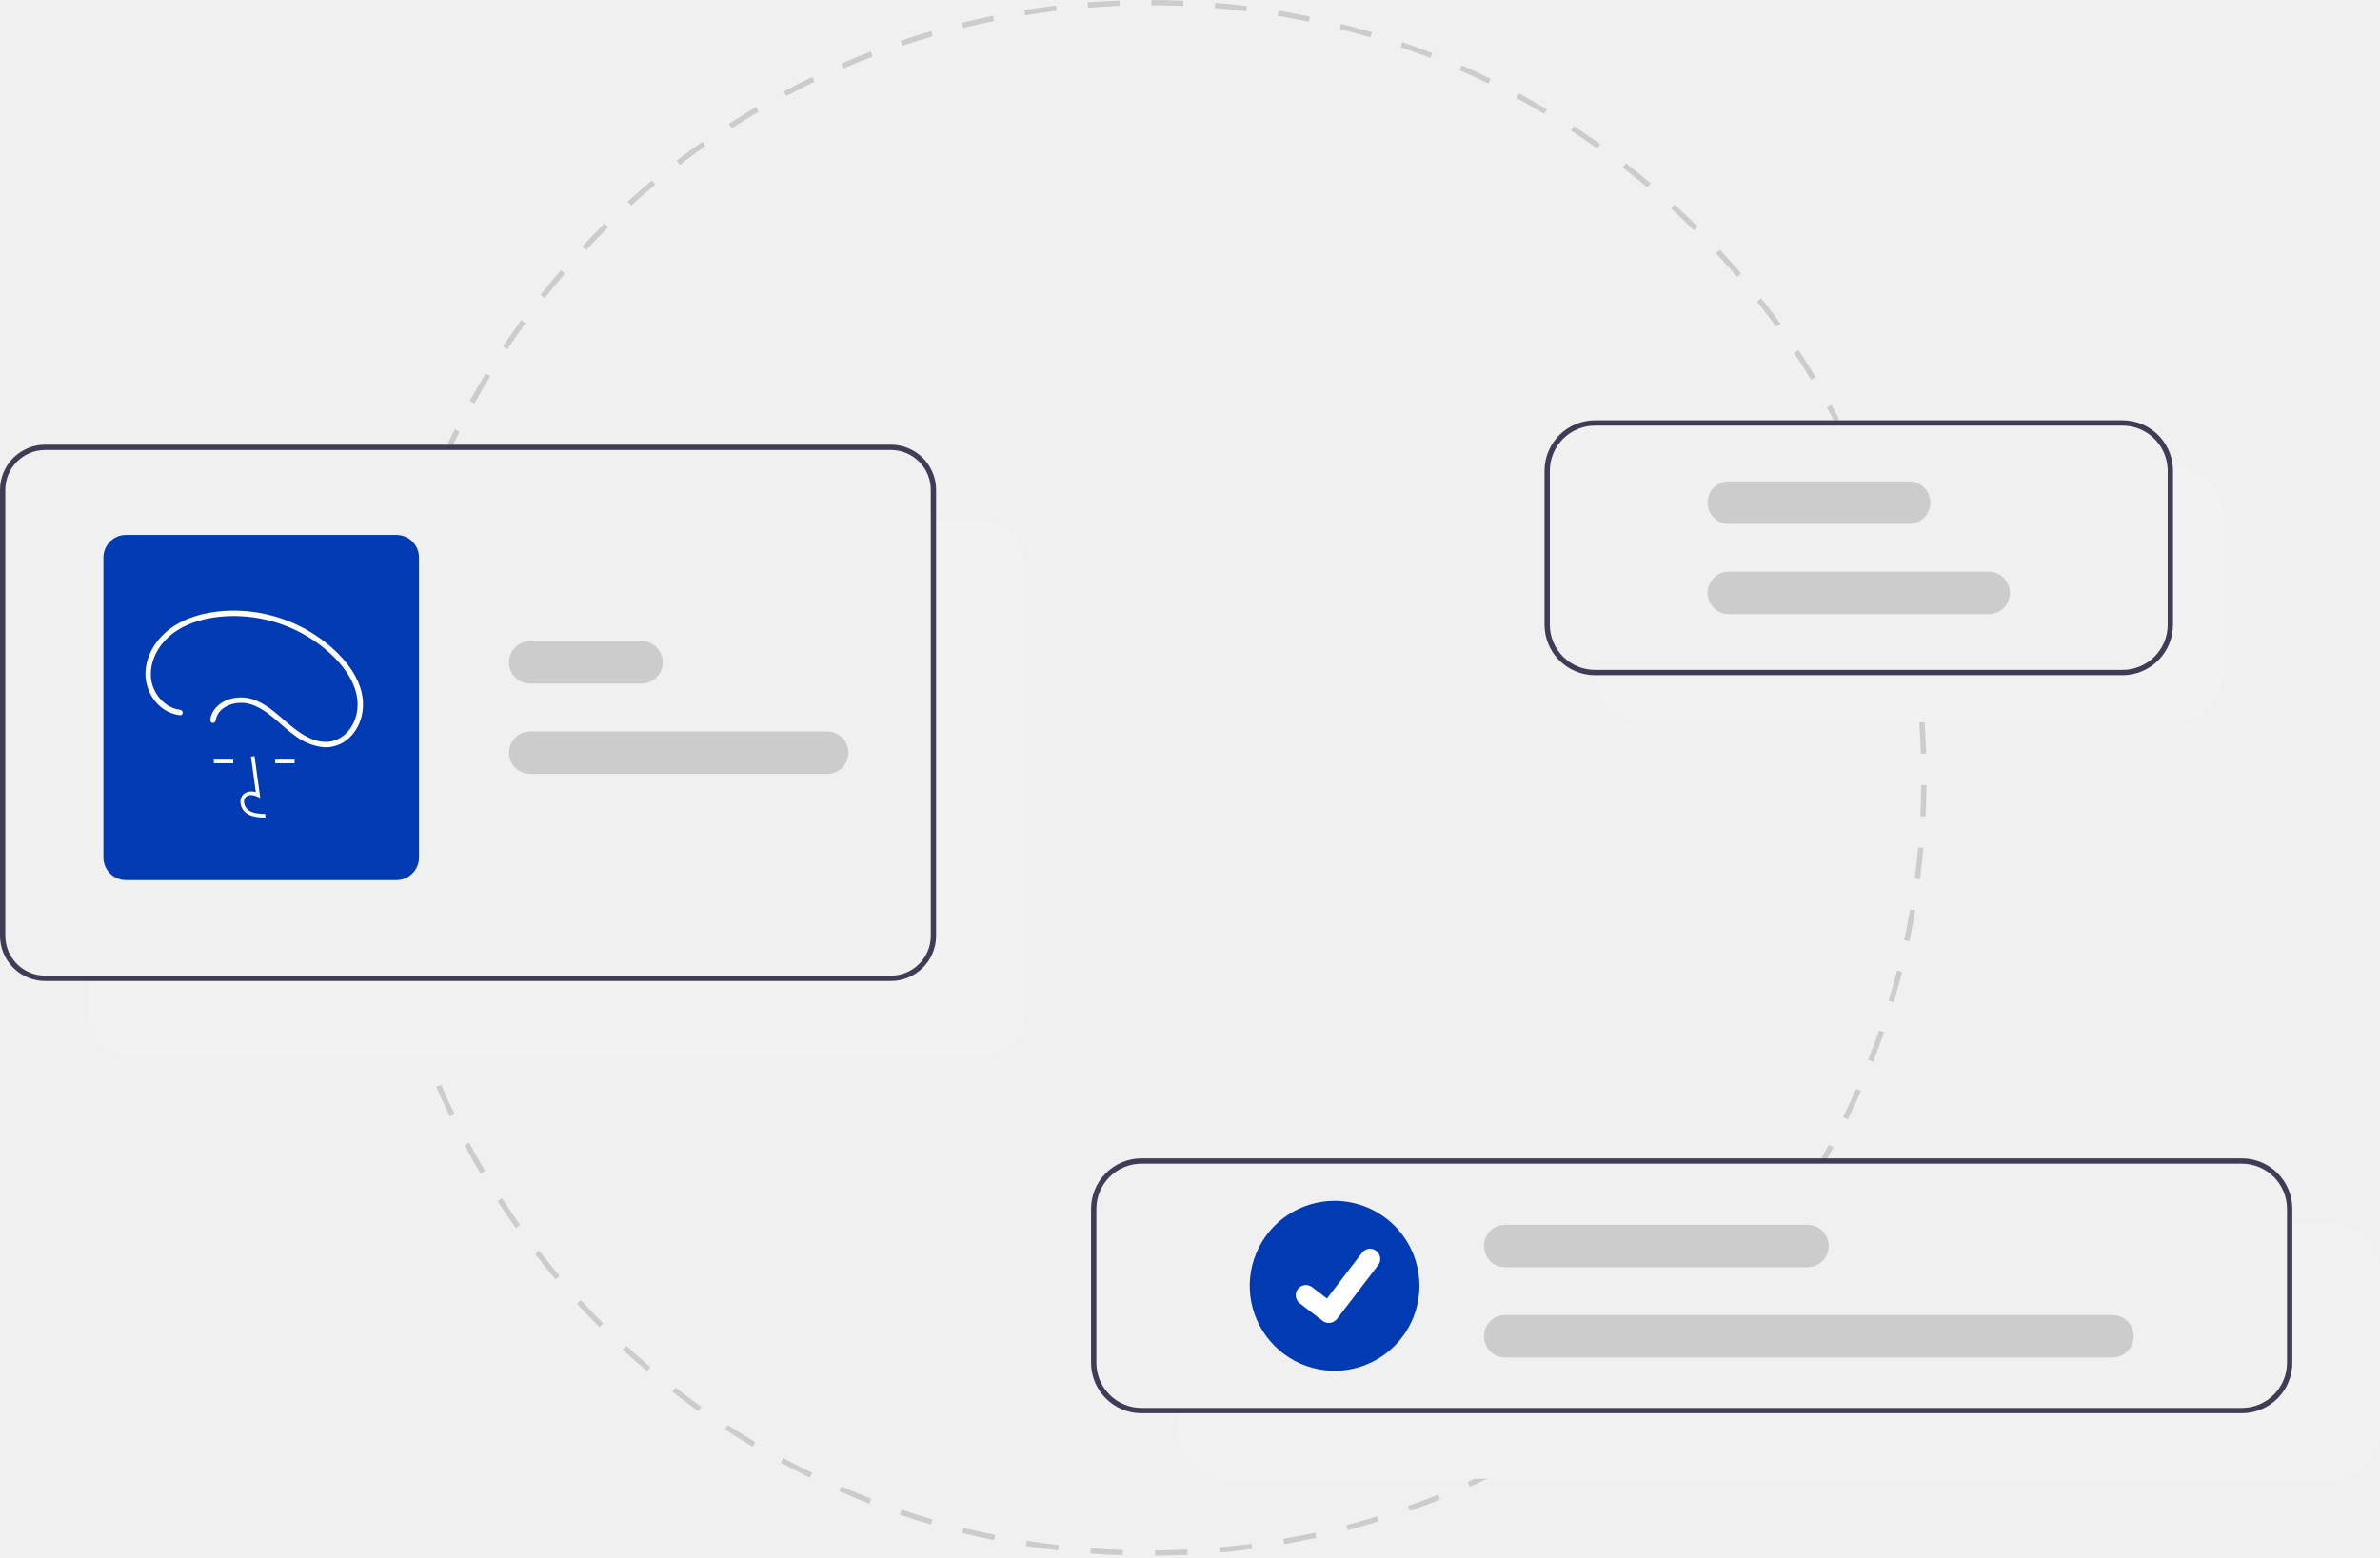
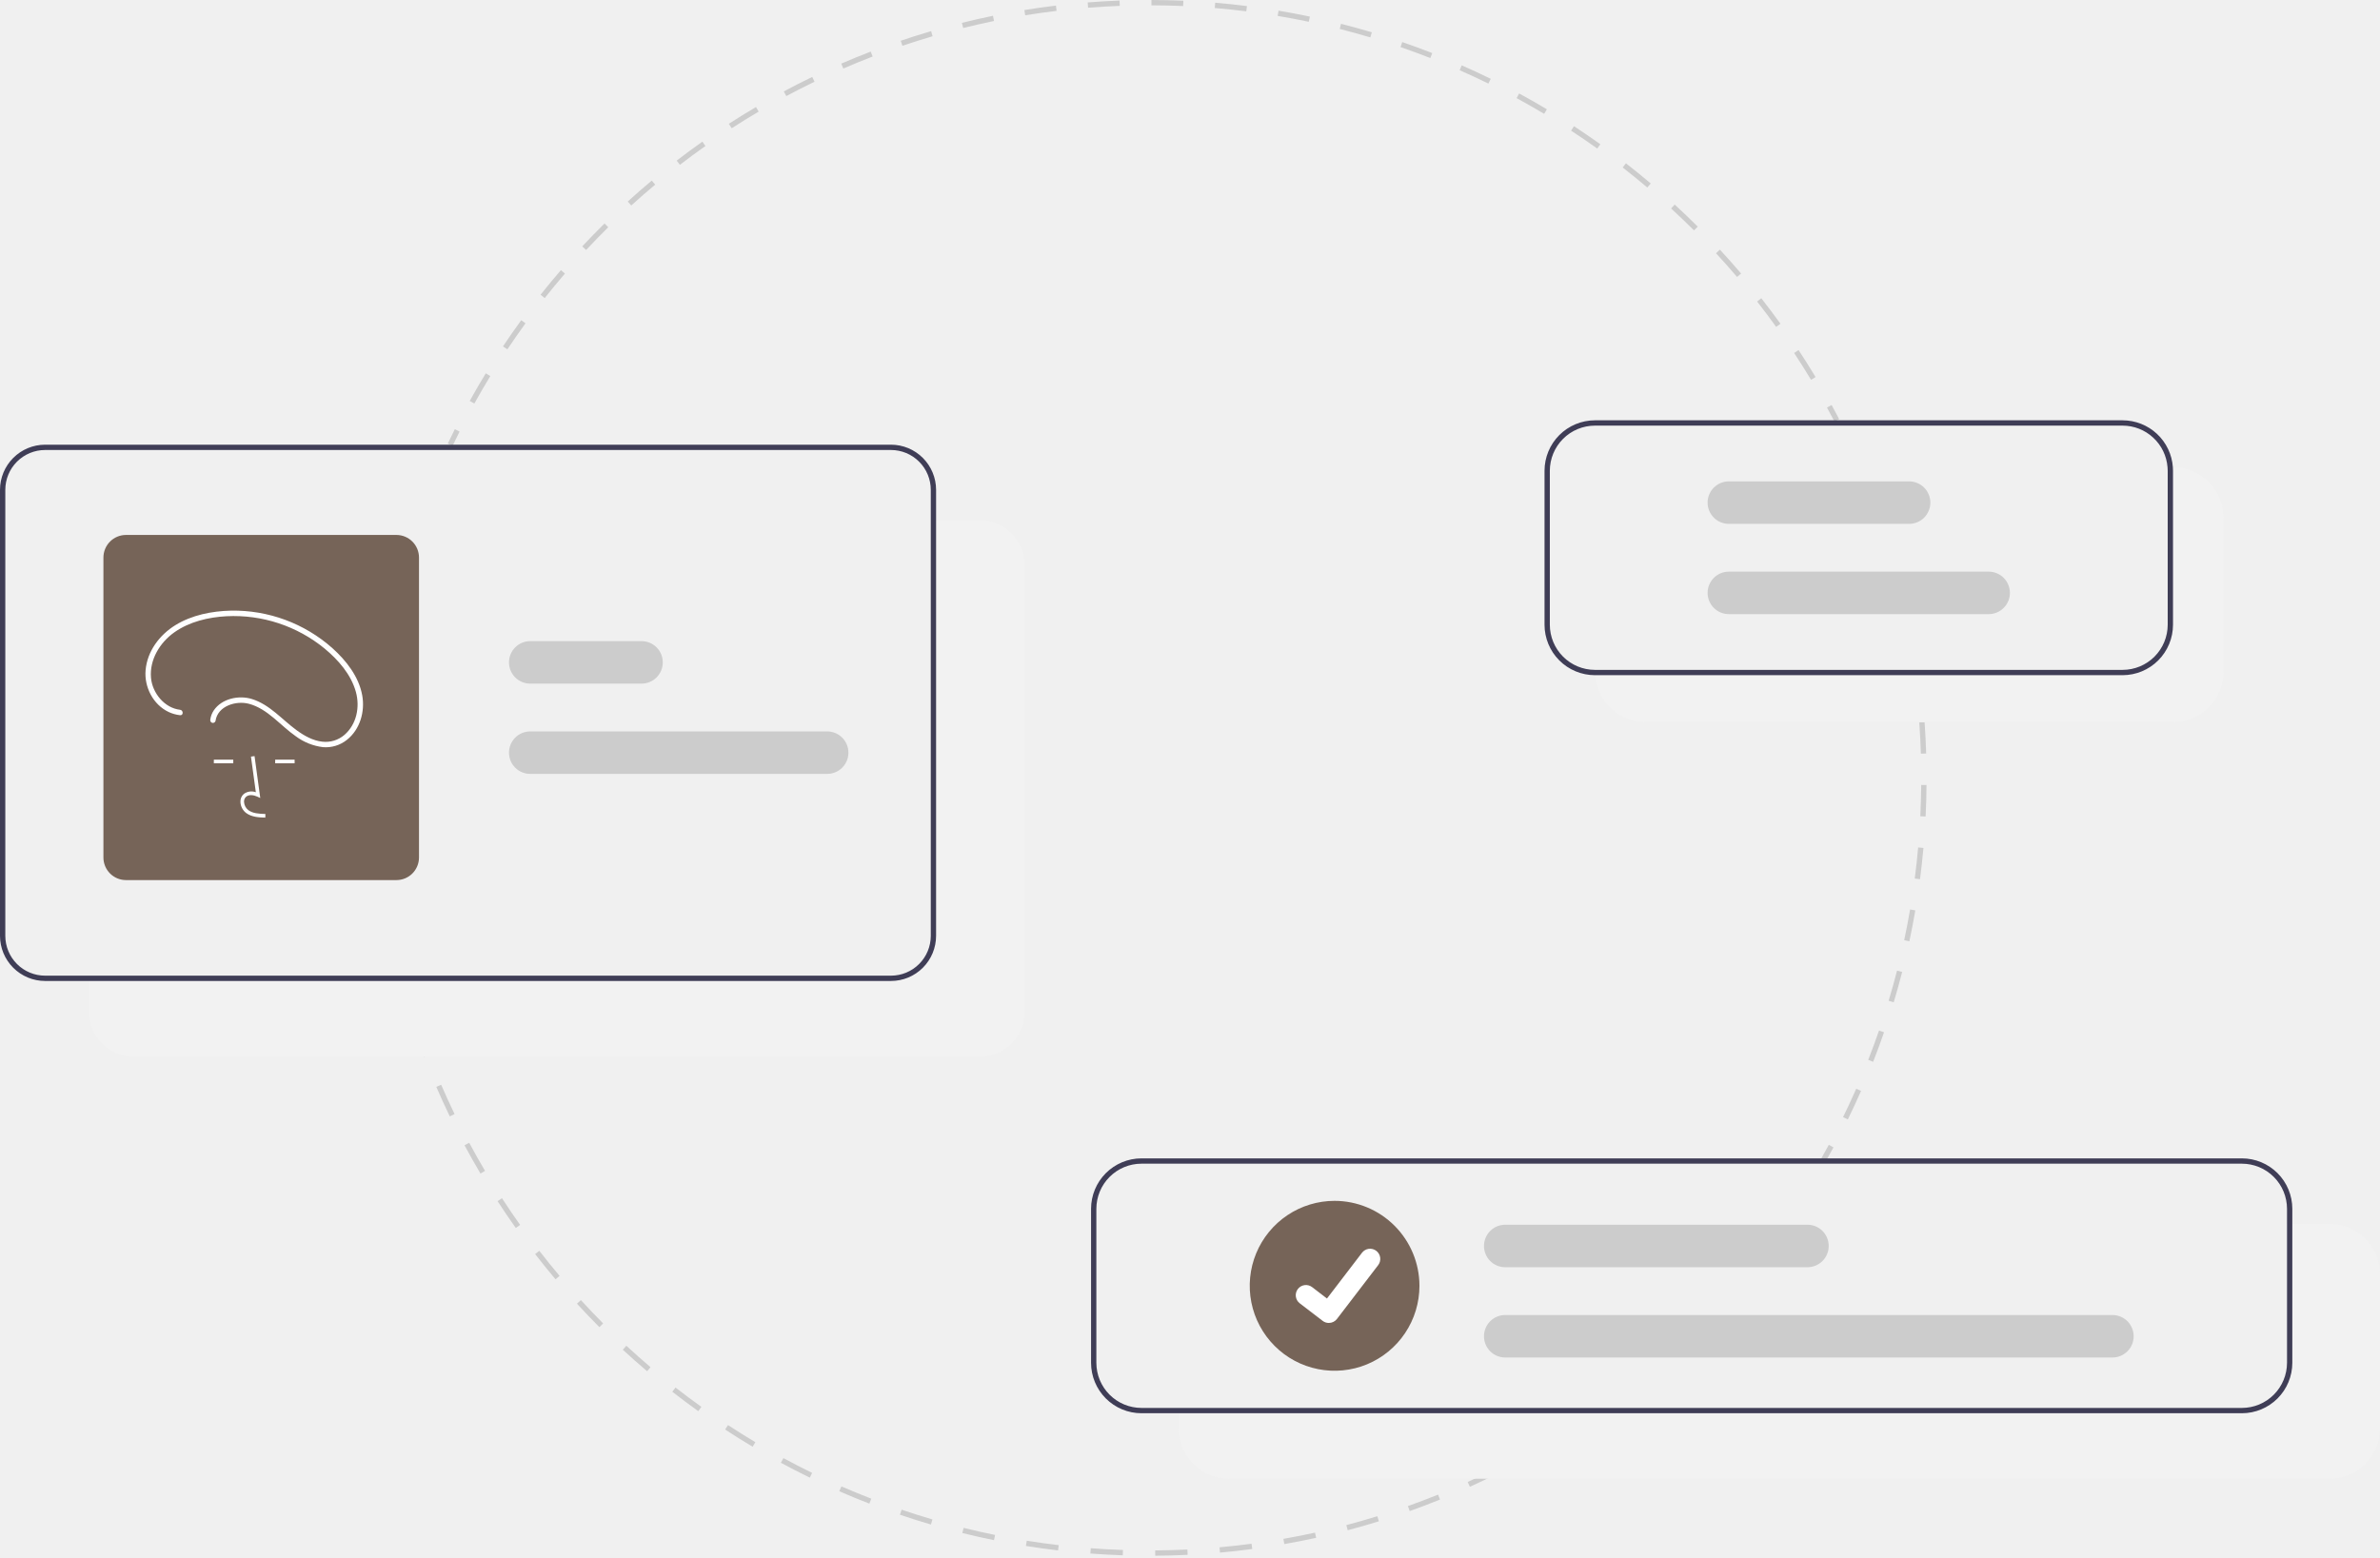
<svg xmlns="http://www.w3.org/2000/svg" width="440" height="288" viewBox="0 0 440 288" fill="none">
  <g clip-path="url(#clip0)">
    <path d="M292.673 263.24L292.125 262.426C292.935 261.879 293.739 261.324 294.538 260.762L295.102 261.565C294.299 262.131 293.489 262.69 292.673 263.24Z" fill="#CCCCCC" />
    <path d="M213.569 287.692L213.562 286.71C215.544 286.696 217.548 286.64 219.518 286.545L219.565 287.526C217.582 287.622 215.564 287.677 213.569 287.692ZM207.57 287.612C205.58 287.544 203.564 287.434 201.581 287.284L201.654 286.305C203.625 286.454 205.626 286.563 207.604 286.63L207.57 287.612ZM225.548 287.112L225.461 286.134C227.428 285.957 229.42 285.736 231.381 285.477L231.509 286.45C229.535 286.711 227.53 286.934 225.548 287.112ZM195.609 286.709C193.628 286.476 191.628 286.199 189.667 285.885L189.822 284.915C191.77 285.227 193.755 285.502 195.723 285.734L195.609 286.709ZM237.437 285.539L237.268 284.572C239.214 284.232 241.181 283.844 243.113 283.422L243.323 284.381C241.377 284.807 239.396 285.197 237.437 285.539ZM183.764 284.812C181.814 284.415 179.845 283.971 177.912 283.492L178.147 282.539C180.067 283.015 182.022 283.455 183.96 283.85L183.764 284.812ZM249.155 282.976L248.905 282.026C250.817 281.523 252.744 280.972 254.633 280.388L254.923 281.326C253.02 281.914 251.08 282.469 249.155 282.976ZM172.106 281.923C170.194 281.362 168.265 280.753 166.374 280.111L166.688 279.181C168.567 279.818 170.482 280.424 172.382 280.981L172.106 281.923ZM260.616 279.435L260.288 278.51C262.151 277.847 264.025 277.136 265.859 276.395L266.225 277.306C264.379 278.051 262.492 278.768 260.616 279.435ZM160.723 278.058C158.862 277.337 156.992 276.567 155.166 275.77L155.558 274.87C157.372 275.662 159.228 276.426 161.077 277.143L160.723 278.058ZM271.741 274.942L271.336 274.048C273.139 273.229 274.947 272.363 276.71 271.472L277.152 272.348C275.377 273.245 273.556 274.118 271.741 274.942ZM149.711 273.25C147.919 272.376 146.121 271.452 144.367 270.504L144.833 269.64C146.575 270.582 148.361 271.5 150.14 272.368L149.711 273.25ZM282.45 269.53L281.972 268.673C283.699 267.707 285.429 266.691 287.112 265.655L287.626 266.492C285.93 267.535 284.189 268.557 282.45 269.53ZM139.144 267.536C137.434 266.516 135.72 265.445 134.051 264.353L134.587 263.531C136.245 264.616 137.947 265.68 139.646 266.692L139.144 267.536ZM129.095 260.96C127.476 259.801 125.857 258.591 124.285 257.364L124.888 256.59C126.45 257.809 128.057 259.01 129.665 260.161L129.095 260.96ZM119.63 253.571C118.11 252.28 116.598 250.94 115.136 249.589L115.801 248.867C117.253 250.209 118.755 251.54 120.264 252.822L119.63 253.571ZM110.812 245.423C109.406 244.011 108.011 242.551 106.665 241.083L107.388 240.418C108.724 241.877 110.11 243.327 111.506 244.73L110.812 245.423ZM102.702 236.574C101.42 235.052 100.151 233.482 98.93 231.905L99.705 231.303C100.917 232.869 102.178 234.429 103.451 235.94L102.702 236.574ZM95.356 227.083C94.203 225.459 93.069 223.789 91.985 222.118L92.807 221.583C93.884 223.242 95.01 224.901 96.155 226.515L95.356 227.083ZM88.825 217.017C87.811 215.303 86.821 213.544 85.88 211.79L86.744 211.326C87.678 213.068 88.662 214.814 89.669 216.517L88.825 217.017ZM83.157 206.445C82.291 204.653 81.451 202.818 80.661 200.992L81.561 200.601C82.345 202.415 83.18 204.237 84.04 206.017L83.157 206.445ZM78.395 195.44C77.681 193.58 76.998 191.68 76.363 189.794L77.292 189.48C77.923 191.354 78.602 193.241 79.311 195.088L78.395 195.44Z" fill="#CCCCCC" />
    <path d="M74.555 184.011C74.281 183.066 74.017 182.117 73.762 181.164L74.709 180.91C74.962 181.857 75.225 182.799 75.496 183.738L74.555 184.011Z" fill="#CCCCCC" />
    <path d="M354.3 127.836C354.191 126.861 354.073 125.89 353.945 124.922L354.917 124.793C355.046 125.768 355.165 126.746 355.274 127.727L354.3 127.836Z" fill="#CCCCCC" />
    <path d="M341.615 207.012L340.734 206.581C341.577 204.857 342.395 203.093 343.168 201.335L344.065 201.731C343.287 203.501 342.463 205.277 341.615 207.012ZM346.298 196.354L345.385 195.995C346.085 194.209 346.758 192.383 347.384 190.569L348.311 190.89C347.68 192.717 347.003 194.555 346.298 196.354ZM350.1 185.349L349.16 185.066C349.713 183.225 350.235 181.351 350.711 179.494L351.661 179.738C351.181 181.608 350.656 183.495 350.1 185.349ZM352.992 174.069L352.034 173.864C352.434 171.987 352.802 170.076 353.126 168.184L354.092 168.35C353.766 170.255 353.396 172.18 352.992 174.069ZM354.959 162.59L353.987 162.464C354.234 160.563 354.446 158.628 354.617 156.713L355.593 156.8C355.421 158.729 355.208 160.677 354.959 162.59ZM355.994 150.989L355.015 150.941C355.108 149.027 355.164 147.081 355.181 145.158L356.162 145.167C356.144 147.103 356.088 149.062 355.994 150.989ZM355.119 139.372C355.06 137.453 354.961 135.509 354.826 133.597L355.804 133.527C355.94 135.453 356.039 137.409 356.099 139.342L355.119 139.372Z" fill="#CCCCCC" />
    <path d="M337.532 214.758L336.68 214.273C337.161 213.423 337.635 212.568 338.099 211.707L338.962 212.174C338.494 213.041 338.017 213.902 337.532 214.758Z" fill="#CCCCCC" />
    <path d="M83.674 82.445L82.789 82.022C83.213 81.132 83.645 80.247 84.087 79.367L84.963 79.808C84.525 80.682 84.095 81.561 83.674 82.445Z" fill="#CCCCCC" />
    <path d="M87.697 74.619L86.84 74.142C87.79 72.427 88.789 70.709 89.809 69.036L90.646 69.547C89.633 71.209 88.641 72.915 87.697 74.619ZM334.815 70.237C333.814 68.571 332.762 66.902 331.691 65.275L332.509 64.735C333.588 66.373 334.647 68.053 335.655 69.73L334.815 70.237ZM93.8 64.6L92.985 64.055C94.073 62.424 95.21 60.793 96.363 59.208L97.155 59.786C96.01 61.361 94.881 62.98 93.8 64.6V64.6ZM328.366 60.447C327.229 58.867 326.045 57.289 324.846 55.758L325.617 55.151C326.825 56.693 328.017 58.282 329.161 59.873L328.366 60.447ZM100.704 55.115L99.936 54.505C101.154 52.968 102.419 51.436 103.697 49.952L104.44 50.593C103.17 52.067 101.913 53.588 100.704 55.115V55.115ZM321.137 51.216C319.875 49.733 318.565 48.257 317.246 46.829L317.966 46.162C319.294 47.6 320.612 49.086 321.883 50.579L321.137 51.216ZM108.357 46.228L107.641 45.556C108.979 44.126 110.365 42.703 111.761 41.327L112.449 42.026C111.062 43.393 109.685 44.807 108.357 46.228ZM313.179 42.605C311.801 41.232 310.376 39.867 308.943 38.55L309.606 37.827C311.049 39.153 312.484 40.527 313.871 41.91L313.179 42.605ZM116.707 37.996L116.049 37.269C117.498 35.953 118.995 34.648 120.498 33.39L121.127 34.144C119.634 35.392 118.147 36.689 116.707 37.996ZM304.544 34.672C303.058 33.415 301.527 32.171 299.991 30.976L300.593 30.201C302.139 31.404 303.681 32.656 305.177 33.922L304.544 34.672ZM125.699 30.476L125.102 29.697C126.653 28.504 128.252 27.326 129.852 26.196L130.417 26.998C128.827 28.121 127.24 29.291 125.699 30.476V30.476ZM295.29 27.47C293.706 26.338 292.078 25.224 290.45 24.159L290.986 23.337C292.625 24.409 294.265 25.531 295.86 26.67L295.29 27.47ZM135.273 23.718L134.741 22.892C136.385 21.83 138.074 20.788 139.761 19.793L140.258 20.639C138.583 21.627 136.905 22.663 135.273 23.718ZM285.476 21.049C283.807 20.052 282.092 19.075 280.38 18.146L280.847 17.283C282.571 18.218 284.297 19.201 285.979 20.206L285.476 21.049ZM145.365 17.768L144.903 16.903C146.63 15.978 148.398 15.078 150.159 14.227L150.585 15.111C148.836 15.956 147.08 16.851 145.365 17.768V17.768ZM275.168 15.456C273.415 14.597 271.626 13.765 269.848 12.984L270.242 12.085C272.032 12.872 273.834 13.71 275.598 14.574L275.168 15.456ZM155.909 12.672L155.519 11.771C157.314 10.993 159.149 10.242 160.976 9.539L161.328 10.456C159.514 11.154 157.691 11.9 155.909 12.672ZM264.43 10.733C262.618 10.024 260.765 9.342 258.924 8.708L259.242 7.78C261.097 8.418 262.963 9.104 264.787 9.818L264.43 10.733ZM166.833 8.465L166.519 7.535C168.374 6.907 170.265 6.311 172.139 5.762L172.414 6.705C170.553 7.25 168.675 7.842 166.833 8.465ZM253.337 6.914C251.47 6.357 249.567 5.831 247.68 5.352L247.92 4.401C249.821 4.883 251.737 5.412 253.617 5.973L253.337 6.914ZM178.063 5.177L177.827 4.224C179.726 3.752 181.659 3.314 183.572 2.922L183.768 3.884C181.869 4.274 179.949 4.708 178.063 5.177ZM241.961 4.027C240.064 3.628 238.127 3.263 236.203 2.941L236.365 1.972C238.301 2.296 240.252 2.664 242.163 3.066L241.961 4.027ZM189.532 2.827L189.375 1.857C191.307 1.544 193.273 1.266 195.217 1.033L195.334 2.008C193.403 2.24 191.451 2.515 189.532 2.827ZM230.406 2.093C228.481 1.852 226.52 1.647 224.578 1.484L224.66 0.506C226.615 0.67 228.589 0.876 230.528 1.119L230.406 2.093ZM201.164 1.428L201.087 0.449C203.038 0.295 205.019 0.179 206.976 0.105L207.014 1.086C205.07 1.16 203.102 1.275 201.164 1.428V1.428ZM218.731 1.114C216.789 1.031 214.818 0.987 212.873 0.982L212.875 0C214.834 0.005 216.818 0.05 218.773 0.133L218.731 1.114Z" fill="#CCCCCC" />
    <path d="M339.138 77.955C338.687 77.087 338.227 76.224 337.758 75.366L338.618 74.894C339.09 75.758 339.553 76.627 340.008 77.502L339.138 77.955Z" fill="#CCCCCC" />
    <path d="M181.146 96.227H172.076V173.06C172.074 175.013 171.299 176.884 169.92 178.265C168.541 179.645 166.672 180.422 164.723 180.424H16.422V187.052C16.425 189.265 17.304 191.386 18.866 192.95C20.429 194.515 22.547 195.395 24.756 195.398H181.146C183.356 195.395 185.474 194.515 187.036 192.95C188.598 191.386 189.477 189.265 189.48 187.052V104.573C189.477 102.36 188.598 100.239 187.036 98.675C185.474 97.11 183.356 96.23 181.146 96.227Z" fill="#F2F2F2" />
    <path d="M164.724 82.234H8.334C6.125 82.237 4.007 83.118 2.445 84.682C0.882 86.247 0.003 88.368 0 90.581V173.06C0.003 175.273 0.882 177.394 2.445 178.958C4.007 180.523 6.125 181.403 8.334 181.406H164.724C166.934 181.403 169.052 180.523 170.614 178.958C172.176 177.394 173.055 175.273 173.058 173.06V90.581C173.055 88.368 172.176 86.247 170.614 84.682C169.052 83.118 166.934 82.237 164.724 82.234ZM172.078 173.06C172.076 175.012 171.3 176.884 169.921 178.265C168.543 179.645 166.674 180.422 164.724 180.424H8.334C6.385 180.422 4.516 179.645 3.137 178.265C1.758 176.884 0.983 175.012 0.981 173.06V90.581C0.983 88.628 1.758 86.756 3.137 85.376C4.516 83.995 6.385 83.219 8.334 83.216H164.724C166.674 83.219 168.543 83.995 169.921 85.376C171.3 86.756 172.076 88.628 172.078 90.581V173.06Z" fill="#3F3D56" />
    <path d="M152.928 143.113H98.02C96.98 143.113 95.982 142.699 95.246 141.963C94.511 141.226 94.098 140.227 94.098 139.185C94.098 138.144 94.511 137.145 95.246 136.408C95.982 135.672 96.98 135.258 98.02 135.258H152.928C153.968 135.258 154.965 135.672 155.701 136.408C156.437 137.145 156.85 138.144 156.85 139.185C156.85 140.227 156.437 141.226 155.701 141.963C154.965 142.699 153.968 143.113 152.928 143.113Z" fill="#CCCCCC" />
    <path d="M118.61 126.418H98.02C96.98 126.418 95.982 126.004 95.246 125.267C94.511 124.531 94.098 123.532 94.098 122.49C94.098 121.448 94.511 120.449 95.246 119.713C95.982 118.976 96.98 118.562 98.02 118.562H118.61C119.65 118.562 120.648 118.976 121.383 119.713C122.119 120.449 122.532 121.448 122.532 122.49C122.532 123.532 122.119 124.531 121.383 125.267C120.648 126.004 119.65 126.418 118.61 126.418Z" fill="#CCCCCC" />
-     <path d="M73.294 162.749H23.288C22.183 162.748 21.124 162.308 20.343 161.526C19.562 160.743 19.122 159.683 19.121 158.576V103.099C19.122 101.992 19.562 100.932 20.343 100.149C21.124 99.367 22.183 98.927 23.288 98.926H73.294C74.399 98.927 75.458 99.367 76.239 100.149C77.02 100.932 77.46 101.992 77.461 103.099V158.576C77.46 159.683 77.02 160.743 76.239 161.526C75.458 162.308 74.399 162.748 73.294 162.749Z" fill="#003BB3" />
+     <path d="M73.294 162.749H23.288C22.183 162.748 21.124 162.308 20.343 161.526C19.562 160.743 19.122 159.683 19.121 158.576V103.099C19.122 101.992 19.562 100.932 20.343 100.149C21.124 99.367 22.183 98.927 23.288 98.926H73.294C74.399 98.927 75.458 99.367 76.239 100.149C77.02 100.932 77.46 101.992 77.461 103.099V158.576C77.46 159.683 77.02 160.743 76.239 161.526C75.458 162.308 74.399 162.748 73.294 162.749Z" fill="#766458" />
    <path d="M49.048 151.195C47.946 151.164 46.573 151.125 45.517 150.352C45.202 150.112 44.943 149.807 44.759 149.456C44.575 149.106 44.469 148.72 44.45 148.324C44.43 148.043 44.477 147.761 44.584 147.501C44.692 147.241 44.858 147.009 45.07 146.824C45.385 146.588 45.754 146.435 46.143 146.379C46.532 146.323 46.928 146.366 47.297 146.503L46.397 139.915L47.058 139.824L48.116 147.569L47.564 147.315C46.924 147.021 46.046 146.872 45.501 147.334C45.367 147.454 45.262 147.604 45.195 147.772C45.129 147.94 45.102 148.121 45.116 148.3C45.132 148.595 45.212 148.882 45.349 149.143C45.486 149.404 45.677 149.633 45.91 149.813C46.732 150.414 47.826 150.492 49.067 150.527L49.048 151.195Z" fill="white" />
    <path d="M43.127 140.48H39.535V141.148H43.127V140.48Z" fill="white" />
    <path d="M54.467 140.48H50.875V141.148H54.467V140.48Z" fill="white" />
    <path d="M33.294 131.257C30.401 130.927 28.16 128.151 27.914 125.335C27.622 121.985 29.57 118.803 32.243 116.923C35.038 114.957 38.521 114.136 41.891 113.955C48.464 113.627 54.924 115.76 60.015 119.937C62.54 122.037 64.898 124.713 65.792 127.944C66.568 130.75 65.936 133.929 63.683 135.894C63.125 136.376 62.474 136.737 61.77 136.954C61.066 137.171 60.326 137.239 59.594 137.155C57.845 136.973 56.232 136.052 54.835 135.035C52.118 133.057 49.888 130.301 46.578 129.268C44.151 128.51 41.001 129.177 39.518 131.375C39.182 131.878 38.964 132.451 38.88 133.051C38.85 133.179 38.869 133.314 38.934 133.428C38.998 133.542 39.104 133.628 39.23 133.667C39.358 133.702 39.494 133.684 39.609 133.619C39.724 133.553 39.809 133.445 39.845 133.317C40.234 130.549 43.633 129.516 46.019 130.148C49.496 131.07 51.831 134.178 54.684 136.152C56.161 137.255 57.901 137.951 59.731 138.169C61.317 138.294 62.891 137.81 64.134 136.815C66.572 134.887 67.504 131.572 66.965 128.587C66.341 125.13 64.017 122.168 61.468 119.874C56.301 115.273 49.592 112.792 42.678 112.923C39.152 113.004 35.473 113.733 32.435 115.599C29.489 117.41 27.211 120.438 26.914 123.959C26.652 127.058 28.312 130.299 31.162 131.657C31.834 131.975 32.554 132.179 33.294 132.259C33.932 132.332 33.927 131.33 33.294 131.257Z" fill="white" />
    <path d="M430.687 226.328H422.813V252.015C422.81 254.227 421.931 256.348 420.369 257.913C418.807 259.477 416.688 260.358 414.479 260.361H217.918V264.131C217.92 266.605 218.902 268.976 220.649 270.725C222.395 272.474 224.763 273.457 227.233 273.459H430.687C433.157 273.457 435.524 272.474 437.271 270.725C439.017 268.976 439.999 266.605 440.002 264.131V235.656C439.999 233.183 439.017 230.812 437.271 229.063C435.524 227.314 433.157 226.33 430.687 226.328Z" fill="#F2F2F2" />
    <path d="M414.476 214.211H211.022C208.552 214.213 206.184 215.197 204.438 216.946C202.691 218.694 201.709 221.066 201.707 223.539V252.014C201.709 254.487 202.691 256.859 204.438 258.608C206.184 260.356 208.552 261.34 211.022 261.342H414.476C416.946 261.34 419.314 260.356 421.06 258.608C422.806 256.859 423.788 254.487 423.791 252.014V223.539C423.788 221.066 422.806 218.694 421.06 216.946C419.314 215.197 416.946 214.213 414.476 214.211ZM422.81 252.014C422.807 254.227 421.928 256.348 420.366 257.912C418.803 259.477 416.685 260.357 414.476 260.36H211.022C208.812 260.357 206.694 259.477 205.132 257.912C203.57 256.348 202.691 254.227 202.688 252.014V223.539C202.691 221.326 203.57 219.205 205.132 217.641C206.694 216.076 208.812 215.196 211.022 215.193H414.476C416.685 215.196 418.803 216.076 420.366 217.641C421.928 219.205 422.807 221.326 422.81 223.539V252.014Z" fill="#3F3D56" />
-     <path d="M246.731 222.066C243.628 222.066 240.595 222.988 238.015 224.714C235.435 226.44 233.425 228.894 232.237 231.765C231.05 234.635 230.739 237.794 231.344 240.842C231.95 243.889 233.444 246.689 235.638 248.886C237.832 251.083 240.627 252.579 243.67 253.185C246.714 253.791 249.868 253.48 252.735 252.291C255.601 251.102 258.051 249.089 259.775 246.505C261.499 243.921 262.419 240.884 262.419 237.777C262.414 233.612 260.76 229.618 257.819 226.673C254.878 223.728 250.89 222.071 246.731 222.066Z" fill="#003BB3" />
+     <path d="M246.731 222.066C243.628 222.066 240.595 222.988 238.015 224.714C235.435 226.44 233.425 228.894 232.237 231.765C231.05 234.635 230.739 237.794 231.344 240.842C231.95 243.889 233.444 246.689 235.638 248.886C237.832 251.083 240.627 252.579 243.67 253.185C246.714 253.791 249.868 253.48 252.735 252.291C255.601 251.102 258.051 249.089 259.775 246.505C261.499 243.921 262.419 240.884 262.419 237.777C262.414 233.612 260.76 229.618 257.819 226.673C254.878 223.728 250.89 222.071 246.731 222.066Z" fill="#766458" />
    <path d="M390.537 251.035H278.27C277.229 251.035 276.232 250.621 275.496 249.885C274.761 249.148 274.348 248.149 274.348 247.107C274.348 246.066 274.761 245.067 275.496 244.33C276.232 243.593 277.229 243.18 278.27 243.18H390.537C391.577 243.18 392.575 243.593 393.31 244.33C394.046 245.067 394.459 246.066 394.459 247.107C394.459 248.149 394.046 249.148 393.31 249.885C392.575 250.621 391.577 251.035 390.537 251.035Z" fill="#CCCCCC" />
    <path d="M334.158 234.34H278.27C277.229 234.34 276.232 233.926 275.496 233.189C274.761 232.453 274.348 231.454 274.348 230.412C274.348 229.37 274.761 228.371 275.496 227.635C276.232 226.898 277.229 226.484 278.27 226.484H334.158C335.198 226.484 336.196 226.898 336.932 227.635C337.667 228.371 338.08 229.37 338.08 230.412C338.08 231.454 337.667 232.453 336.932 233.189C336.196 233.926 335.198 234.34 334.158 234.34Z" fill="#CCCCCC" />
    <path d="M245.667 244.646C245.261 244.646 244.867 244.515 244.543 244.272L244.522 244.256L240.288 241.012C239.892 240.708 239.632 240.259 239.567 239.764C239.502 239.268 239.636 238.767 239.939 238.37C240.243 237.974 240.691 237.714 241.186 237.648C241.681 237.583 242.182 237.717 242.578 238.021L245.321 240.128L251.802 231.66C251.952 231.463 252.14 231.298 252.354 231.175C252.568 231.051 252.804 230.97 253.049 230.938C253.294 230.906 253.542 230.922 253.781 230.986C254.02 231.05 254.243 231.16 254.44 231.311L254.44 231.311L254.4 231.367L254.441 231.311C254.837 231.616 255.095 232.065 255.161 232.56C255.226 233.055 255.092 233.556 254.789 233.953L247.165 243.909C246.989 244.138 246.762 244.324 246.503 244.451C246.243 244.579 245.958 244.644 245.668 244.644L245.667 244.646Z" fill="white" />
    <path d="M401.761 86.406H400.722C400.742 86.617 400.751 86.833 400.751 87.054V115.529C400.748 117.742 399.869 119.863 398.307 121.428C396.745 122.992 394.627 123.872 392.417 123.876H294.887V124.209C294.887 124.425 294.897 124.641 294.911 124.857C295.075 127.213 296.125 129.419 297.85 131.029C299.574 132.64 301.844 133.536 304.201 133.537H401.761C404.231 133.535 406.599 132.552 408.345 130.803C410.092 129.054 411.074 126.683 411.076 124.209V95.734C411.074 93.261 410.092 90.89 408.345 89.141C406.599 87.392 404.231 86.409 401.761 86.406Z" fill="#F2F2F2" />
    <path d="M401.708 86.407C401.544 84.051 400.494 81.845 398.77 80.235C397.045 78.624 394.776 77.728 392.418 77.727H294.858C292.388 77.729 290.02 78.712 288.274 80.461C286.527 82.21 285.545 84.581 285.543 87.055V115.53C285.545 118.003 286.527 120.374 288.274 122.123C290.02 123.872 292.388 124.855 294.858 124.858H392.418C394.887 124.855 397.255 123.872 399.002 122.123C400.748 120.374 401.73 118.003 401.732 115.53V87.055C401.732 86.839 401.723 86.623 401.708 86.407ZM400.752 115.53C400.749 117.742 399.87 119.863 398.307 121.428C396.745 122.992 394.627 123.873 392.418 123.876H294.858C292.648 123.873 290.53 122.992 288.968 121.428C287.406 119.863 286.527 117.742 286.523 115.53V87.055C286.527 84.842 287.406 82.721 288.968 81.156C290.53 79.592 292.648 78.712 294.858 78.709H392.418C394.515 78.711 396.534 79.505 398.073 80.932C399.612 82.358 400.558 84.313 400.722 86.407C400.742 86.618 400.752 86.834 400.752 87.055V115.53Z" fill="#3F3D56" />
    <path d="M367.658 113.566H319.613C318.573 113.566 317.576 113.152 316.84 112.416C316.105 111.679 315.691 110.68 315.691 109.639C315.691 108.597 316.105 107.598 316.84 106.861C317.576 106.125 318.573 105.711 319.613 105.711H367.658C368.698 105.711 369.696 106.125 370.431 106.861C371.167 107.598 371.58 108.597 371.58 109.639C371.58 110.68 371.167 111.679 370.431 112.416C369.696 113.152 368.698 113.566 367.658 113.566Z" fill="#CCCCCC" />
    <path d="M352.95 96.875H319.613C318.573 96.875 317.576 96.461 316.84 95.724C316.105 94.988 315.691 93.989 315.691 92.947C315.691 91.906 316.105 90.906 316.84 90.17C317.576 89.433 318.573 89.019 319.613 89.019H352.95C353.991 89.019 354.988 89.433 355.724 90.17C356.459 90.906 356.872 91.906 356.872 92.947C356.872 93.989 356.459 94.988 355.724 95.724C354.988 96.461 353.991 96.875 352.95 96.875Z" fill="#CCCCCC" />
  </g>
  <defs>
    <clipPath id="clip0">
      <rect width="440" height="287.692" fill="white" />
    </clipPath>
  </defs>
</svg>
